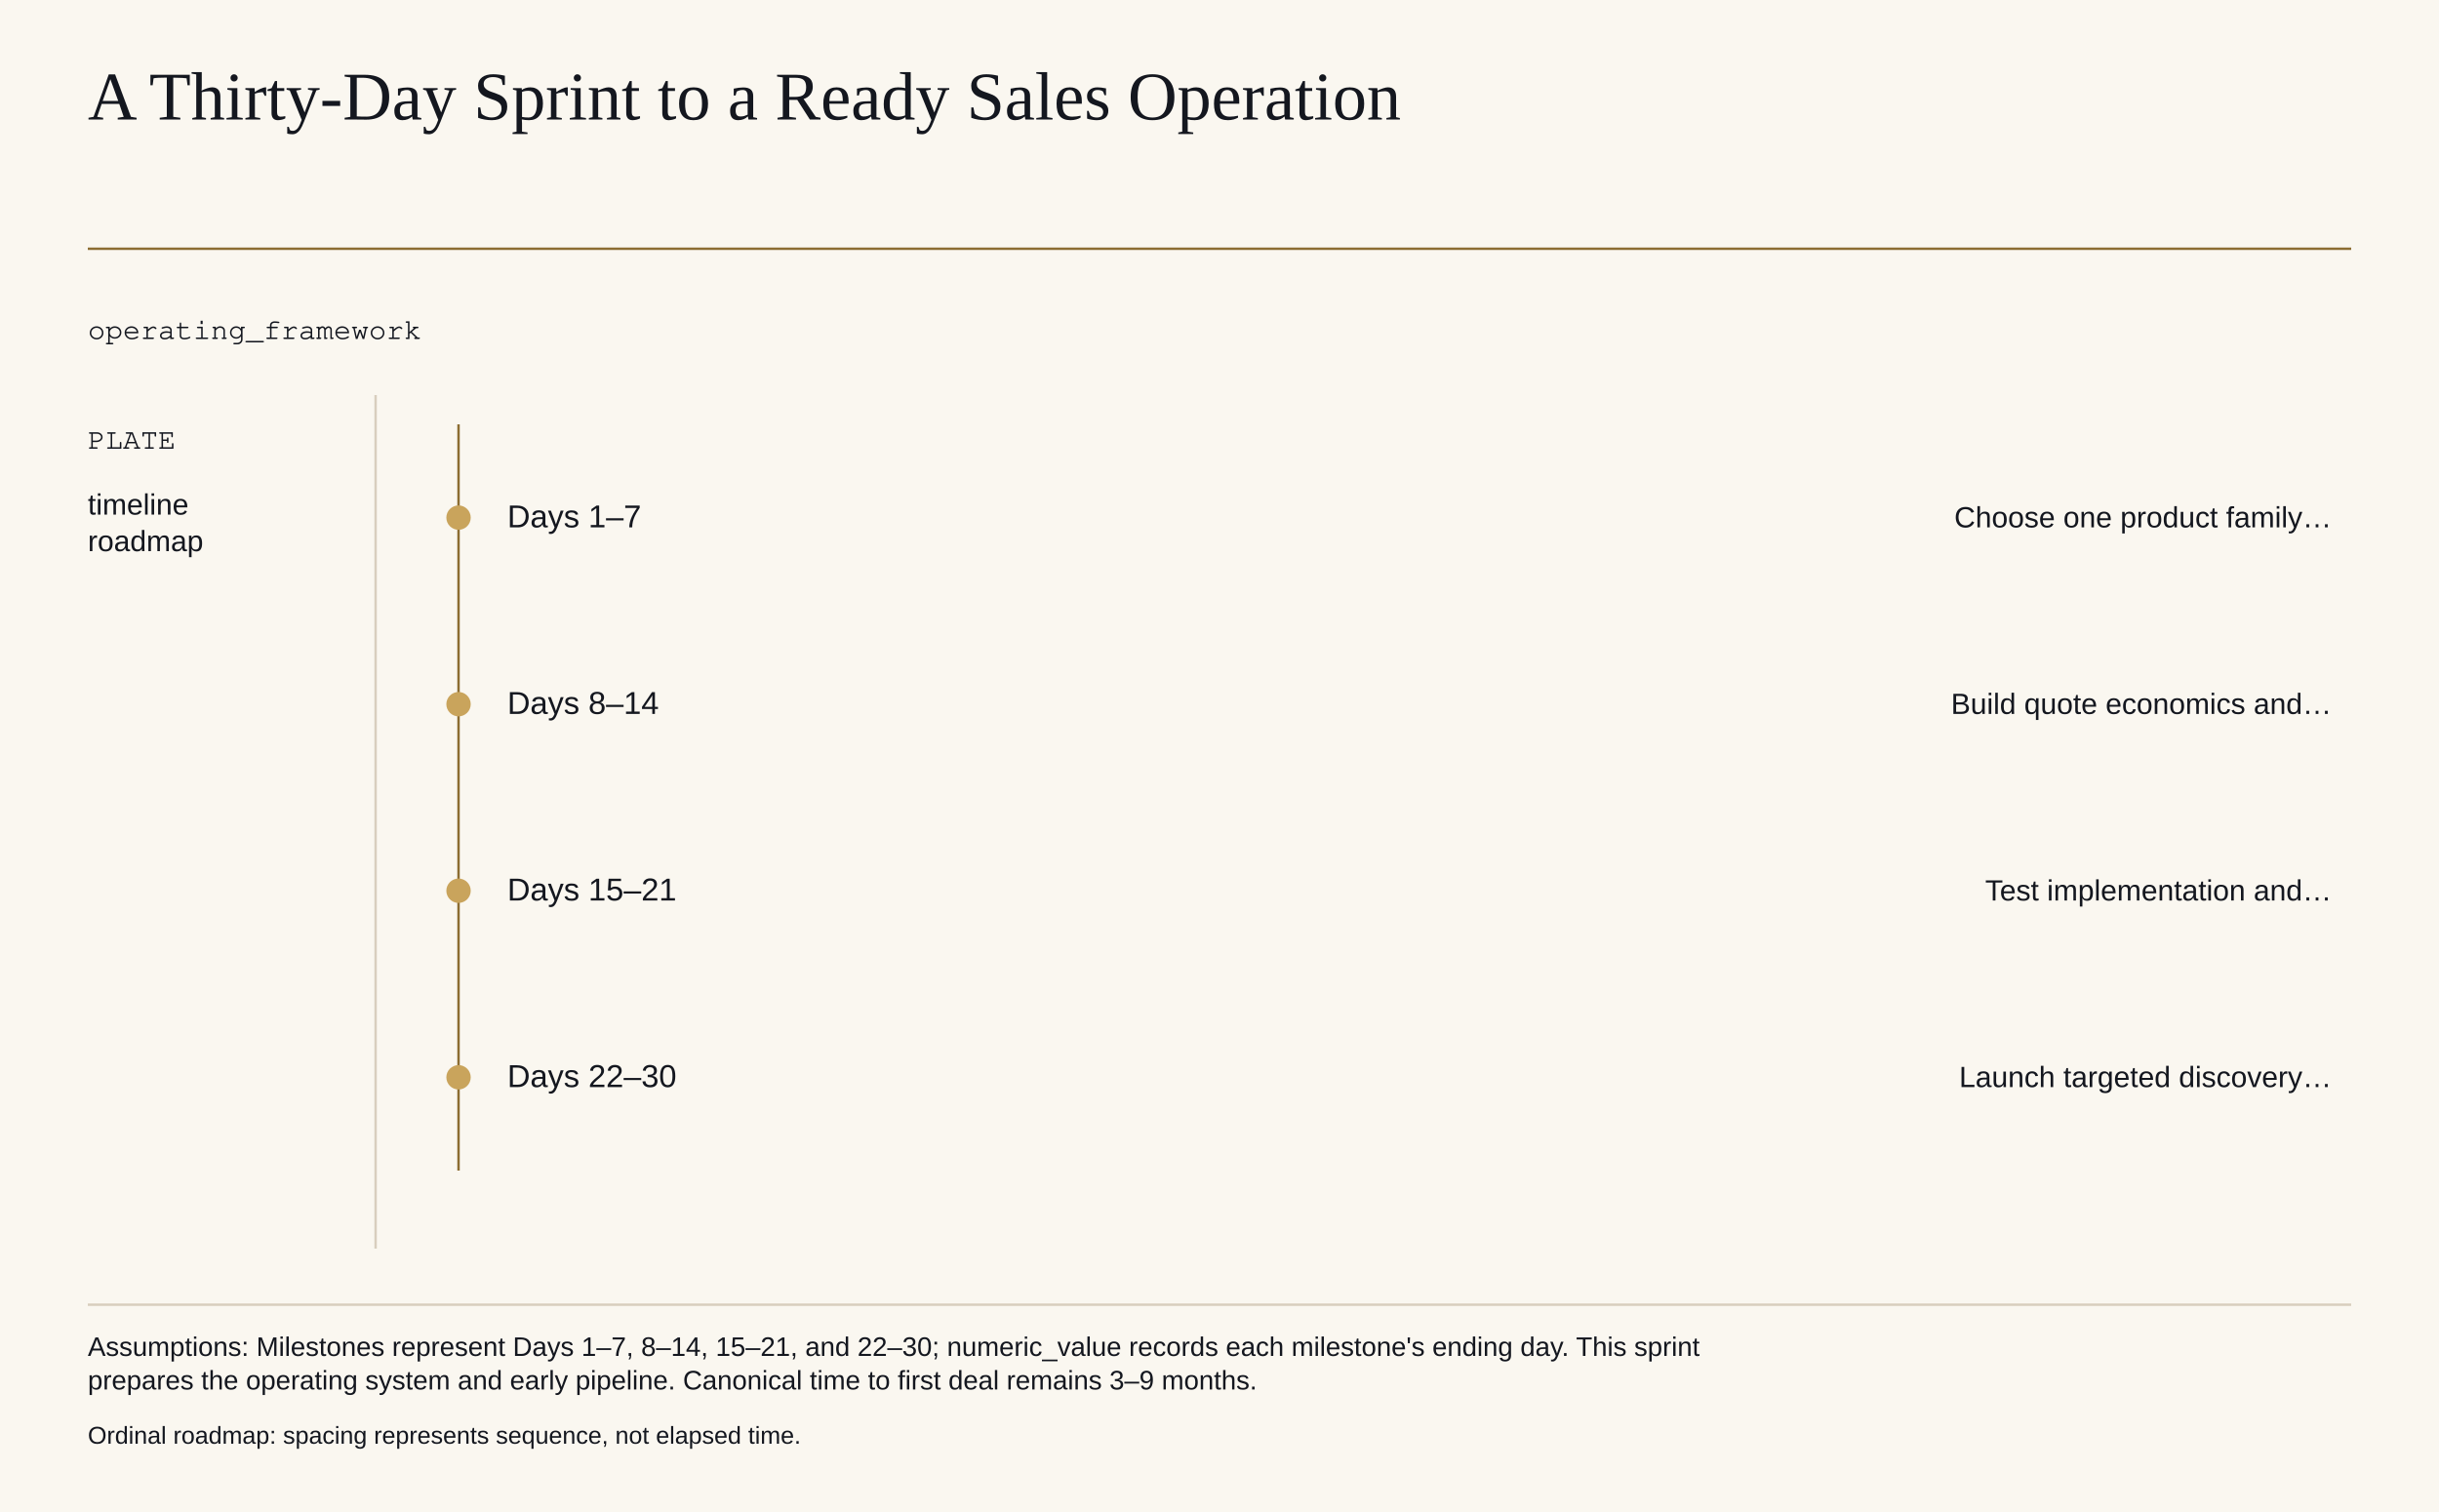
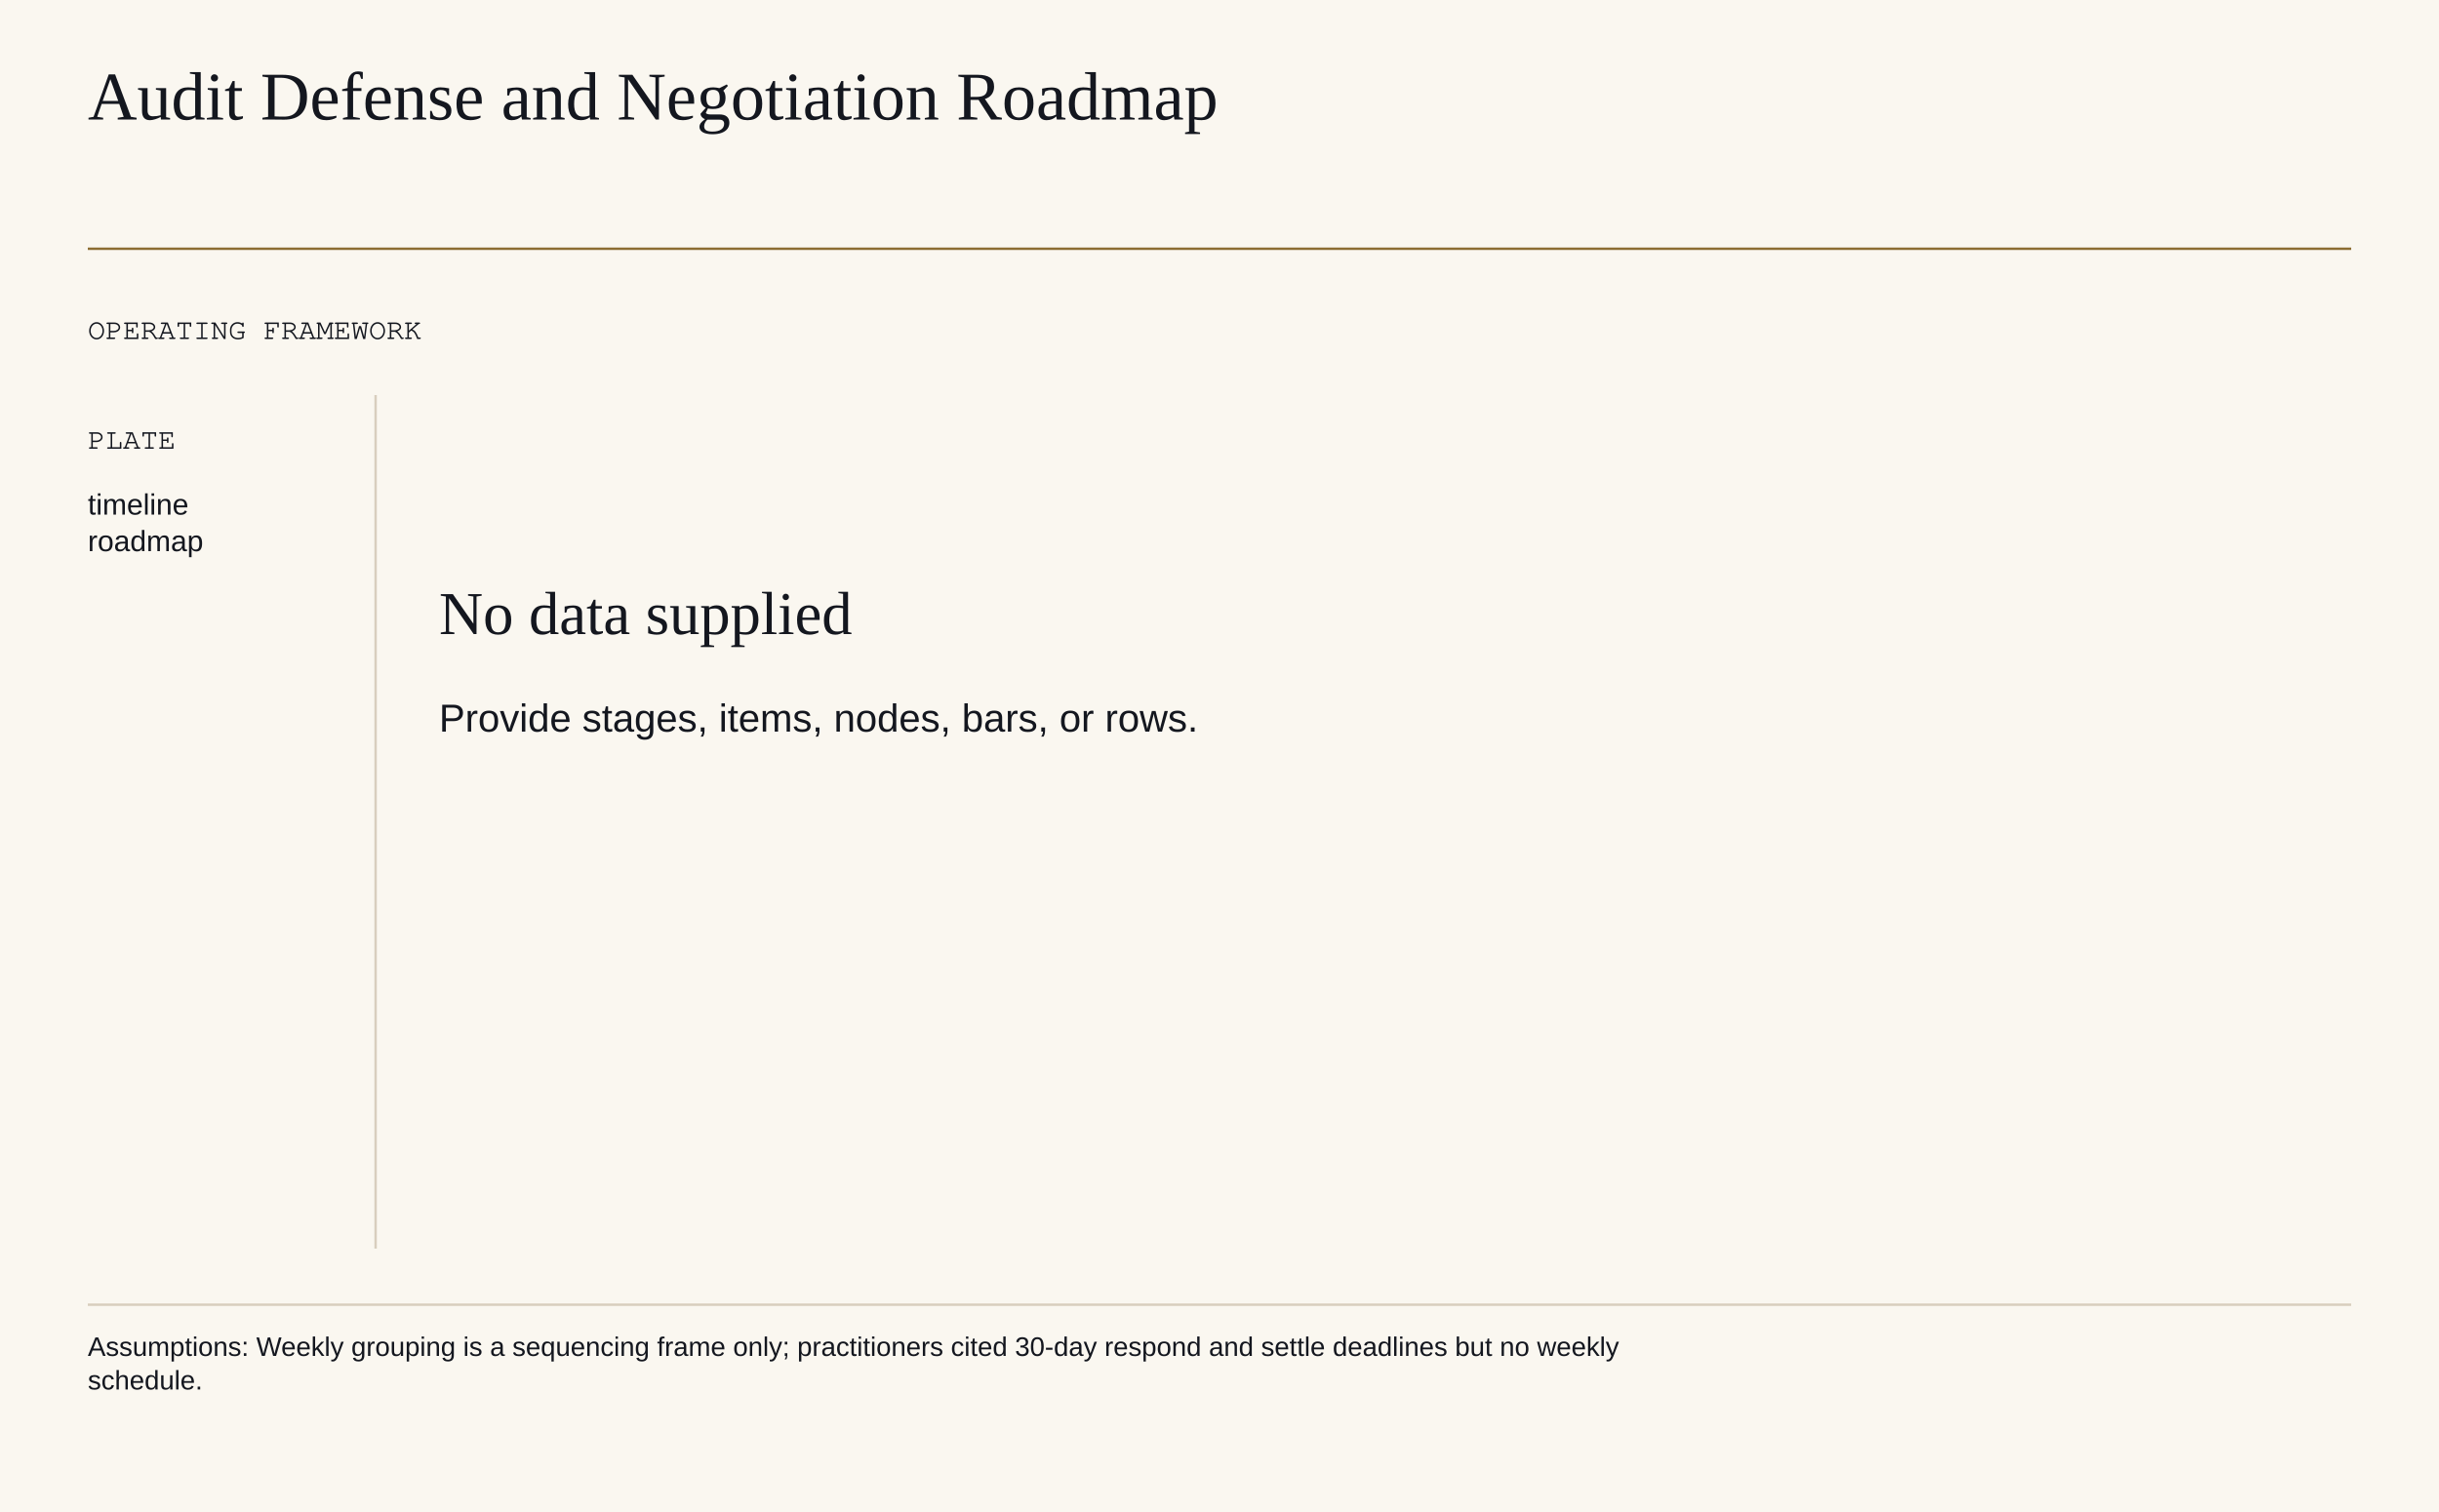
<svg xmlns="http://www.w3.org/2000/svg" viewBox="0 0 1000 620" role="img">
  <rect x="0" y="0" width="1000" height="620" fill="#FAF7F0" stroke="none" stroke-width="1" />
  <text x="36" y="49" font-family="Georgia, 'Times New Roman', serif" font-size="28" fill="#14171F" text-anchor="start" style="font-variant-numeric:tabular-nums">
-     <tspan x="36" dy="0">A Thirty-Day Sprint to a Ready Sales Operation</tspan>
+     <tspan x="36" dy="0">Audit Defense and Negotiation Roadmap</tspan>
  </text>
  <line x1="36" y1="102" x2="964" y2="102" stroke="#8C6D32" stroke-width="1" />
  <text x="36" y="139" font-family="Courier, monospace" font-size="12" fill="#14171F" text-anchor="start" style="font-variant-numeric:tabular-nums">
-     <tspan x="36" dy="0">operating_framework</tspan>
+     <tspan x="36" dy="0">OPERATING FRAMEWORK</tspan>
  </text>
  <line x1="154" y1="162" x2="154" y2="512" stroke="#D8CEBE" stroke-width="1" />
  <text x="36" y="184" font-family="Courier, monospace" font-size="12" fill="#14171F" text-anchor="start" style="font-variant-numeric:tabular-nums">
    <tspan x="36" dy="0">PLATE</tspan>
  </text>
  <text x="36" y="211" font-family="Arial, Helvetica, sans-serif" font-size="12" fill="#14171F" text-anchor="start" style="font-variant-numeric:tabular-nums">
    <tspan x="36" dy="0">timeline</tspan>
    <tspan x="36" dy="15.0">roadmap</tspan>
  </text>
-   <line x1="188" y1="174" x2="188" y2="480" stroke="#8C6D32" stroke-width="1" />
-   <circle cx="188" cy="212.25" r="5" fill="#C9A45C" stroke="none" stroke-width="1" />
-   <text x="208" y="216.25" font-family="Arial, Helvetica, sans-serif" font-size="13" fill="#14171F" text-anchor="start" style="font-variant-numeric:tabular-nums">
-     <tspan x="208" dy="0">Days 1–7</tspan>
+   <text x="180" y="260" font-family="Georgia, 'Times New Roman', serif" font-size="25" fill="#14171F" text-anchor="start" style="font-variant-numeric:tabular-nums">
+     <tspan x="180" dy="0">No data supplied</tspan>
  </text>
-   <text x="956" y="216.25" font-family="Arial, Helvetica, sans-serif" font-size="12" fill="#14171F" text-anchor="end" style="font-variant-numeric:tabular-nums">
-     <tspan x="956" dy="0">Choose one product family…</tspan>
-   </text>
-   <circle cx="188" cy="288.75" r="5" fill="#C9A45C" stroke="none" stroke-width="1" />
-   <text x="208" y="292.75" font-family="Arial, Helvetica, sans-serif" font-size="13" fill="#14171F" text-anchor="start" style="font-variant-numeric:tabular-nums">
-     <tspan x="208" dy="0">Days 8–14</tspan>
-   </text>
-   <text x="956" y="292.75" font-family="Arial, Helvetica, sans-serif" font-size="12" fill="#14171F" text-anchor="end" style="font-variant-numeric:tabular-nums">
-     <tspan x="956" dy="0">Build quote economics and…</tspan>
-   </text>
-   <circle cx="188" cy="365.25" r="5" fill="#C9A45C" stroke="none" stroke-width="1" />
-   <text x="208" y="369.25" font-family="Arial, Helvetica, sans-serif" font-size="13" fill="#14171F" text-anchor="start" style="font-variant-numeric:tabular-nums">
-     <tspan x="208" dy="0">Days 15–21</tspan>
-   </text>
-   <text x="956" y="369.25" font-family="Arial, Helvetica, sans-serif" font-size="12" fill="#14171F" text-anchor="end" style="font-variant-numeric:tabular-nums">
-     <tspan x="956" dy="0">Test implementation and…</tspan>
-   </text>
-   <circle cx="188" cy="441.75" r="5" fill="#C9A45C" stroke="none" stroke-width="1" />
-   <text x="208" y="445.75" font-family="Arial, Helvetica, sans-serif" font-size="13" fill="#14171F" text-anchor="start" style="font-variant-numeric:tabular-nums">
-     <tspan x="208" dy="0">Days 22–30</tspan>
-   </text>
-   <text x="956" y="445.75" font-family="Arial, Helvetica, sans-serif" font-size="12" fill="#14171F" text-anchor="end" style="font-variant-numeric:tabular-nums">
-     <tspan x="956" dy="0">Launch targeted discovery…</tspan>
+   <text x="180" y="300" font-family="Arial, Helvetica, sans-serif" font-size="16" fill="#14171F" text-anchor="start" style="font-variant-numeric:tabular-nums">
+     <tspan x="180" dy="0">Provide stages, items, nodes, bars, or rows.</tspan>
  </text>
  <line x1="36" y1="535" x2="964" y2="535" stroke="#D8CEBE" stroke-width="1" />
  <text x="36" y="556" font-family="Arial, Helvetica, sans-serif" font-size="11" fill="#14171F" text-anchor="start" style="font-variant-numeric:tabular-nums">
-     <tspan x="36" dy="0">Assumptions: Milestones represent Days 1–7, 8–14, 15–21, and 22–30; numeric_value records each milestone's ending day. This sprint</tspan>
-     <tspan x="36" dy="13.75">prepares the operating system and early pipeline. Canonical time to first deal remains 3–9 months.</tspan>
+     <tspan x="36" dy="0">Assumptions: Weekly grouping is a sequencing frame only; practitioners cited 30-day respond and settle deadlines but no weekly</tspan>
+     <tspan x="36" dy="13.75">schedule.</tspan>
  </text>
  <text x="36" y="592" font-family="Arial, Helvetica, sans-serif" font-size="10" fill="#14171F" text-anchor="start" style="font-variant-numeric:tabular-nums">
-     <tspan x="36" dy="0">Ordinal roadmap: spacing represents sequence, not elapsed time.</tspan>
+     <tspan x="36" dy="0" />
  </text>
</svg>
